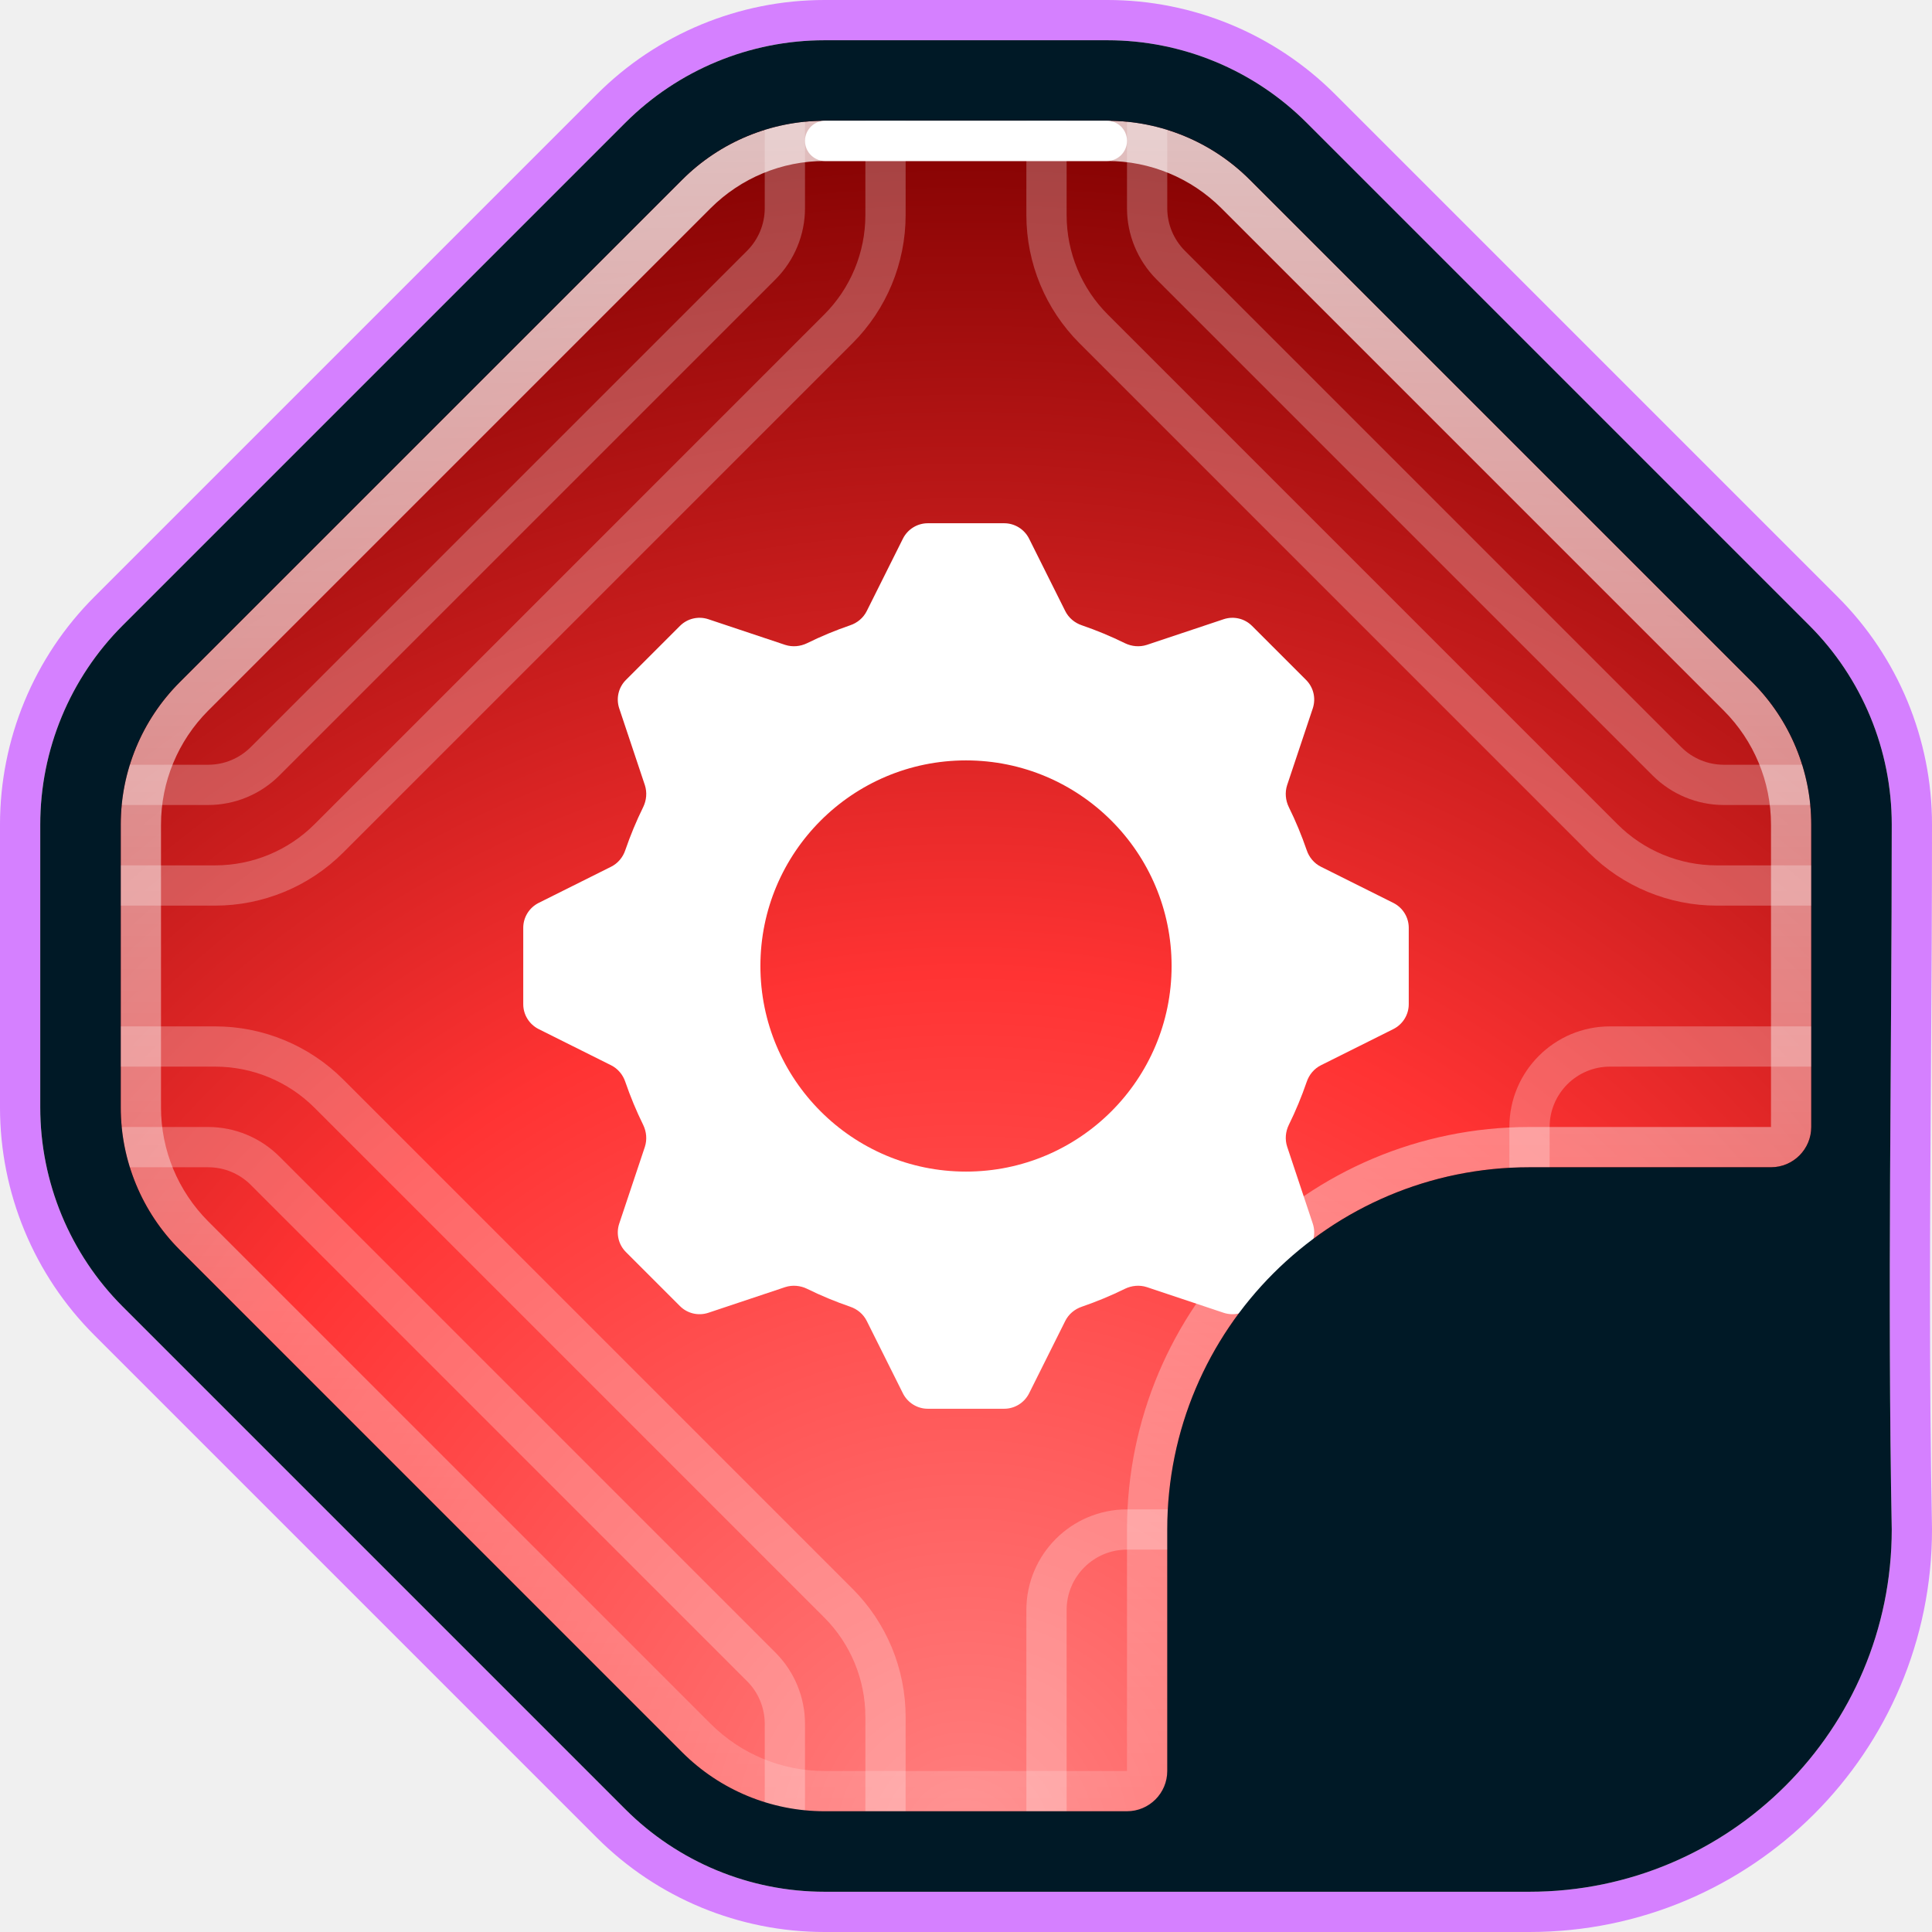
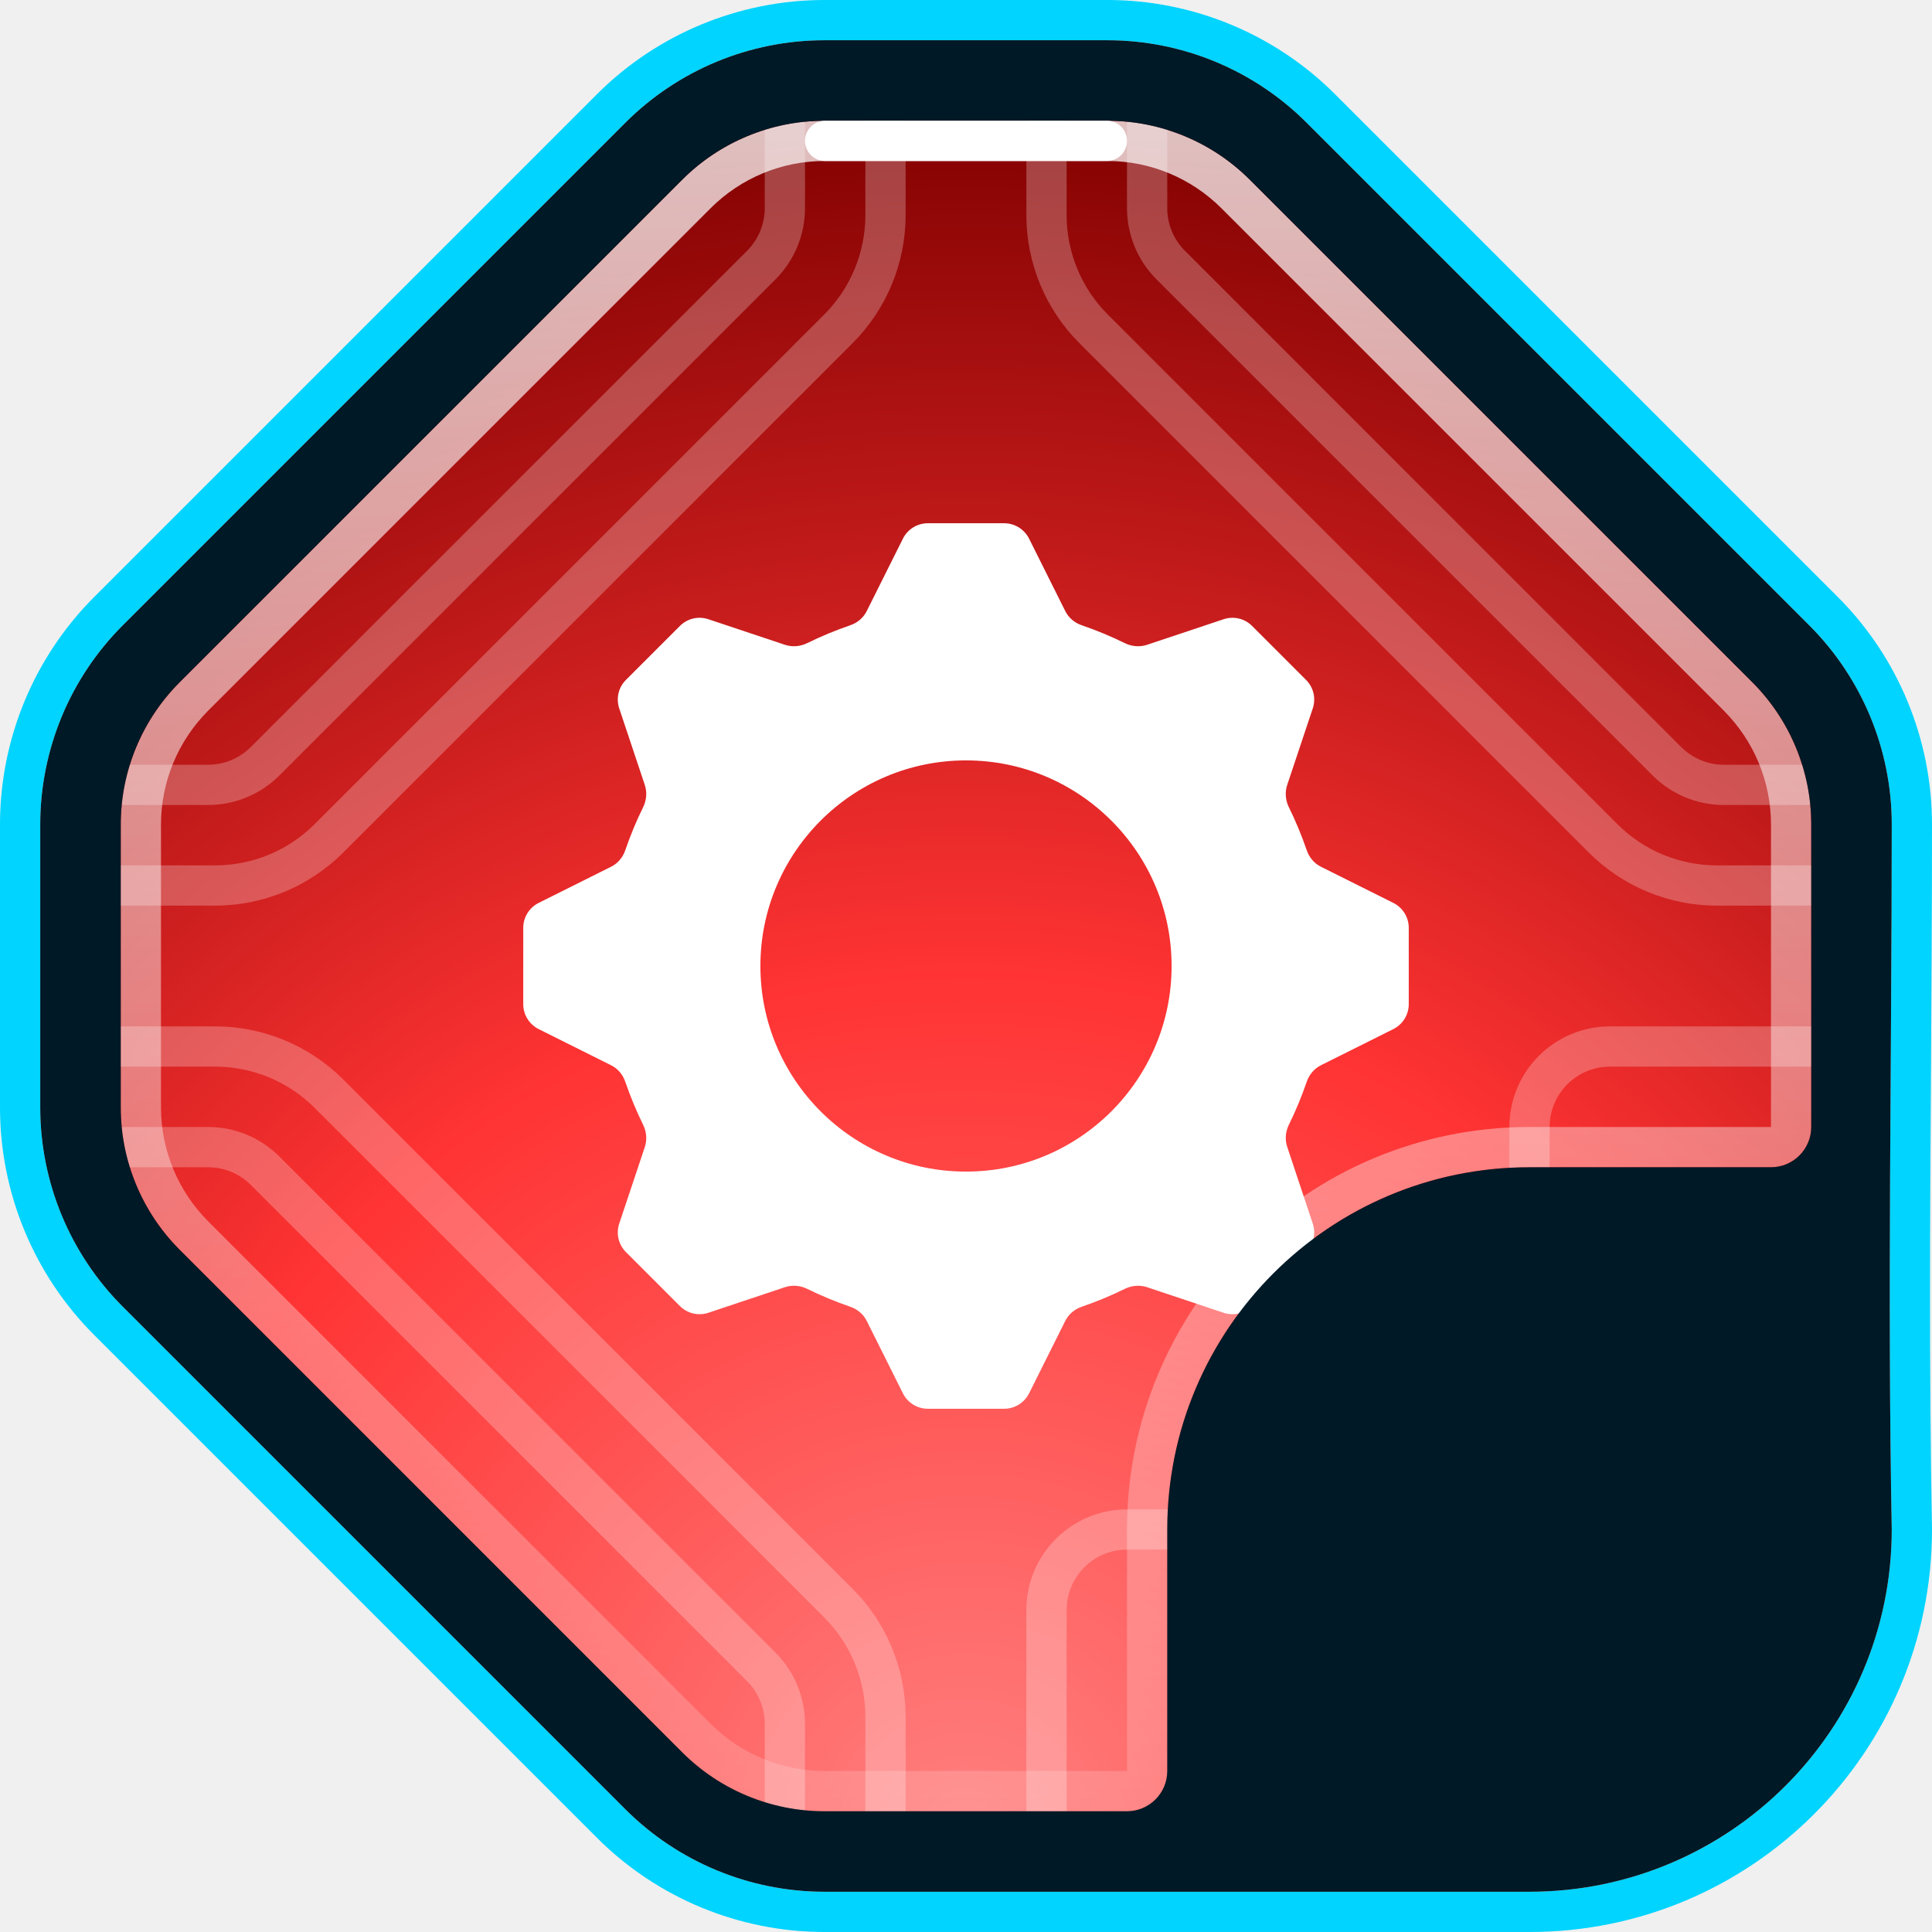
<svg xmlns="http://www.w3.org/2000/svg" width="24" height="24" viewBox="0 0 24 24" fill="none">
-   <path fill-rule="evenodd" clip-rule="evenodd" d="M24 19C24 21.761 21.761 24 19 24H10.243C9.182 24 8.164 23.579 7.414 22.828L1.172 16.586C0.421 15.836 0 14.818 0 13.757V10.243C0 9.182 0.421 8.164 1.172 7.414L7.414 1.172C8.164 0.421 9.182 0 10.243 0H13.757C14.818 0 15.836 0.421 16.586 1.172L22.828 7.414C23.579 8.164 24 9.182 24 10.243C24 11.222 23.994 12.198 23.988 13.173C23.975 15.116 23.963 17.052 24 18.991L24 19ZM23.5 19C23.463 17.055 23.475 15.108 23.488 13.161C23.494 12.188 23.5 11.215 23.5 10.243C23.5 9.314 23.131 8.424 22.475 7.768L16.232 1.525C15.576 0.869 14.686 0.5 13.757 0.5H10.243C9.314 0.5 8.424 0.869 7.768 1.525L1.525 7.768C0.869 8.424 0.5 9.314 0.5 10.243V13.757C0.5 14.686 0.869 15.576 1.525 16.232L7.768 22.475C8.424 23.131 9.314 23.5 10.243 23.5H19C21.485 23.5 23.5 21.485 23.5 19Z" fill="#D580FF" />
+   <path fill-rule="evenodd" clip-rule="evenodd" d="M24 19C24 21.761 21.761 24 19 24H10.243C9.182 24 8.164 23.579 7.414 22.828L1.172 16.586C0.421 15.836 0 14.818 0 13.757V10.243C0 9.182 0.421 8.164 1.172 7.414L7.414 1.172C8.164 0.421 9.182 0 10.243 0H13.757C14.818 0 15.836 0.421 16.586 1.172L22.828 7.414C23.579 8.164 24 9.182 24 10.243C24 11.222 23.994 12.198 23.988 13.173C23.975 15.116 23.963 17.052 24 18.991L24 19ZM23.5 19C23.463 17.055 23.475 15.108 23.488 13.161C23.494 12.188 23.5 11.215 23.5 10.243C23.5 9.314 23.131 8.424 22.475 7.768L16.232 1.525C15.576 0.869 14.686 0.5 13.757 0.5H10.243C9.314 0.5 8.424 0.869 7.768 1.525L1.525 7.768C0.869 8.424 0.5 9.314 0.5 10.243V13.757C0.5 14.686 0.869 15.576 1.525 16.232L7.768 22.475C8.424 23.131 9.314 23.5 10.243 23.5H19C21.485 23.5 23.5 21.485 23.5 19Z" fill="#00D4FF" />
  <path d="M8.121 1.879L1.879 8.121C1.316 8.684 1 9.447 1 10.243V13.757C1 14.553 1.316 15.316 1.879 15.879L8.121 22.121C8.684 22.684 9.447 23 10.243 23H13.757C14.553 23 15.316 22.684 15.879 22.121L22.121 15.879C22.684 15.316 23 14.553 23 13.757V10.243C23 9.447 22.684 8.684 22.121 8.121L15.879 1.879C15.316 1.316 14.553 1 13.757 1H10.243C9.447 1 8.684 1.316 8.121 1.879Z" fill="url(#paint0_radial_5931_37321)" />
  <path fill-rule="evenodd" clip-rule="evenodd" d="M10 1V2.586C10 2.917 9.868 3.235 9.634 3.47L3.47 9.634C3.235 9.868 2.917 10 2.586 10H1V9.5H2.586C2.785 9.5 2.975 9.421 3.116 9.28L9.28 3.116C9.421 2.975 9.5 2.785 9.5 2.586V1H10ZM14 1V2.586C14 2.917 14.132 3.235 14.366 3.47L20.53 9.634C20.765 9.868 21.083 10 21.414 10H23V9.5H21.414C21.215 9.5 21.024 9.421 20.884 9.28L14.72 3.116C14.579 2.975 14.5 2.785 14.5 2.586V1H14ZM10 21.414V23H9.5V21.414C9.5 21.215 9.421 21.024 9.28 20.884L3.116 14.72C2.975 14.579 2.785 14.5 2.586 14.5H1V14H2.586C2.917 14 3.235 14.132 3.47 14.366L9.634 20.53C9.868 20.765 10 21.083 10 21.414ZM11.25 1V2.672C11.25 3.268 11.013 3.841 10.591 4.263L4.263 10.591C3.841 11.013 3.268 11.25 2.672 11.25H1V10.75H2.672C3.136 10.75 3.581 10.566 3.909 10.237L10.237 3.909C10.566 3.581 10.75 3.136 10.75 2.672V1H11.25ZM12.75 2.672V1H13.25V2.672C13.25 3.136 13.434 3.581 13.763 3.909L20.091 10.237C20.419 10.566 20.864 10.75 21.328 10.75H23V11.25H21.328C20.732 11.25 20.159 11.013 19.737 10.591L13.409 4.263C12.987 3.841 12.75 3.268 12.75 2.672ZM11.25 23V21.328C11.25 20.732 11.013 20.159 10.591 19.737L4.263 13.409C3.841 12.987 3.268 12.75 2.672 12.75H1V13.25H2.672C3.136 13.25 3.581 13.434 3.909 13.763L10.237 20.091C10.566 20.419 10.75 20.864 10.75 21.328V23H11.25ZM12.75 20V23H13.25V20C13.25 19.586 13.586 19.25 14 19.25H15V18.75H14C13.31 18.75 12.75 19.31 12.75 20ZM20 12.75C19.31 12.75 18.75 13.31 18.75 14V15H19.25V14C19.25 13.586 19.586 13.25 20 13.25H23V12.75H20Z" fill="white" fill-opacity="0.25" />
  <path fill-rule="evenodd" clip-rule="evenodd" d="M10.243 2C9.712 2 9.204 2.211 8.828 2.586L2.586 8.828C2.211 9.204 2 9.712 2 10.243V13.757C2 14.288 2.211 14.796 2.586 15.172L8.828 21.414C9.204 21.789 9.712 22 10.243 22H14V19C14 16.239 16.239 14 19 14H22V10.243C22 9.712 21.789 9.204 21.414 8.828L15.172 2.586C14.796 2.211 14.288 2 13.757 2H10.243ZM10.243 1.5C9.58 1.5 8.944 1.763 8.475 2.232L2.232 8.475C1.763 8.944 1.5 9.58 1.5 10.243V13.757C1.5 14.42 1.763 15.056 2.232 15.525L8.475 21.768C8.944 22.237 9.58 22.5 10.243 22.5H14C14.276 22.5 14.5 22.276 14.5 22V19C14.5 16.515 16.515 14.5 19 14.5H22C22.276 14.5 22.5 14.276 22.5 14V10.243C22.5 9.58 22.237 8.944 21.768 8.475L15.525 2.232C15.056 1.763 14.42 1.5 13.757 1.5H10.243Z" fill="url(#paint1_linear_5931_37321)" />
  <path fill-rule="evenodd" clip-rule="evenodd" d="M11.525 6.5C11.395 6.5 11.276 6.574 11.217 6.69L10.767 7.591C10.725 7.675 10.65 7.738 10.56 7.768C10.377 7.831 10.198 7.905 10.026 7.99C9.941 8.031 9.844 8.04 9.754 8.011L8.799 7.692C8.675 7.651 8.539 7.683 8.447 7.775L7.775 8.447C7.683 8.539 7.651 8.675 7.692 8.799L8.011 9.754C8.04 9.844 8.031 9.941 7.99 10.026C7.905 10.198 7.831 10.377 7.768 10.56C7.738 10.65 7.675 10.725 7.591 10.767L6.69 11.217C6.574 11.276 6.5 11.395 6.5 11.525V12.475C6.5 12.605 6.574 12.724 6.69 12.783L7.591 13.233C7.675 13.275 7.738 13.35 7.768 13.44C7.831 13.623 7.905 13.802 7.99 13.974C8.031 14.059 8.04 14.156 8.011 14.246L7.692 15.201C7.651 15.325 7.683 15.461 7.775 15.553L8.447 16.225C8.539 16.317 8.675 16.349 8.799 16.308L9.754 15.989C9.844 15.96 9.942 15.969 10.026 16.01C10.198 16.095 10.377 16.169 10.56 16.232C10.65 16.262 10.725 16.325 10.767 16.409L11.217 17.31C11.276 17.426 11.395 17.5 11.525 17.5H12.475C12.605 17.5 12.724 17.426 12.783 17.31L13.233 16.409C13.275 16.325 13.35 16.262 13.44 16.232C13.623 16.169 13.802 16.095 13.974 16.01C14.059 15.969 14.156 15.96 14.246 15.989L15.201 16.308C15.325 16.349 15.461 16.317 15.553 16.225L16.225 15.553C16.317 15.461 16.349 15.325 16.308 15.201L15.99 14.246C15.96 14.156 15.969 14.058 16.01 13.974C16.095 13.802 16.169 13.623 16.232 13.44C16.262 13.35 16.325 13.275 16.409 13.233L17.31 12.783C17.426 12.724 17.5 12.605 17.5 12.475V11.525C17.5 11.395 17.426 11.276 17.31 11.217L16.409 10.767C16.325 10.725 16.262 10.65 16.232 10.56C16.169 10.377 16.095 10.198 16.01 10.026C15.969 9.942 15.96 9.844 15.989 9.754L16.308 8.799C16.349 8.675 16.317 8.539 16.225 8.447L15.553 7.775C15.461 7.683 15.325 7.651 15.201 7.692L14.246 8.011C14.156 8.04 14.059 8.031 13.974 7.99C13.802 7.905 13.623 7.831 13.44 7.768C13.35 7.738 13.275 7.675 13.233 7.591L12.783 6.69C12.724 6.574 12.605 6.5 12.475 6.5H11.525ZM12 14.554C13.41 14.554 14.554 13.41 14.554 12C14.554 10.59 13.41 9.446 12 9.446C10.59 9.446 9.446 10.59 9.446 12C9.446 13.41 10.59 14.554 12 14.554Z" fill="white" />
  <path fill-rule="evenodd" clip-rule="evenodd" d="M10.243 23.5C9.314 23.5 8.424 23.131 7.768 22.475L1.525 16.232C0.869 15.576 0.5 14.686 0.5 13.757V10.243C0.5 9.314 0.869 8.424 1.525 7.768L7.768 1.525C8.424 0.869 9.314 0.5 10.243 0.5H13.757C14.686 0.5 15.576 0.869 16.232 1.525L22.475 7.768C23.131 8.424 23.5 9.314 23.5 10.243C23.5 13.161 23.445 16.083 23.5 19C23.5 21.485 21.485 23.5 19 23.5C15.979 23.5 13.28 23.5 10.243 23.5ZM8.475 2.232C8.944 1.763 9.58 1.5 10.243 1.5H13.757C14.42 1.5 15.056 1.763 15.525 2.232L21.768 8.475C22.237 8.944 22.5 9.58 22.5 10.243V14C22.5 14.276 22.276 14.5 22 14.5H19C16.515 14.5 14.5 16.515 14.5 19V22C14.5 22.276 14.276 22.5 14 22.5H10.243C9.58 22.5 8.944 22.237 8.475 21.768L2.232 15.525C1.763 15.056 1.5 14.42 1.5 13.757V10.243C1.5 9.58 1.763 8.944 2.232 8.475L8.475 2.232Z" fill="#001926" />
  <rect x="10" y="1.5" width="4" height="0.5" rx="0.25" fill="white" />
  <defs>
    <radialGradient id="paint0_radial_5931_37321" cx="0" cy="0" r="1" gradientUnits="userSpaceOnUse" gradientTransform="translate(12 23) rotate(-90) scale(22)">
      <stop stop-color="#FF8080" />
      <stop offset="0.496" stop-color="#FF3333" />
      <stop offset="1" stop-color="#800000" />
    </radialGradient>
    <linearGradient id="paint1_linear_5931_37321" x1="12" y1="1.5" x2="12" y2="22.5" gradientUnits="userSpaceOnUse">
      <stop stop-color="white" stop-opacity="0.75" />
      <stop offset="1" stop-color="white" stop-opacity="0.15" />
    </linearGradient>
  </defs>
</svg>
